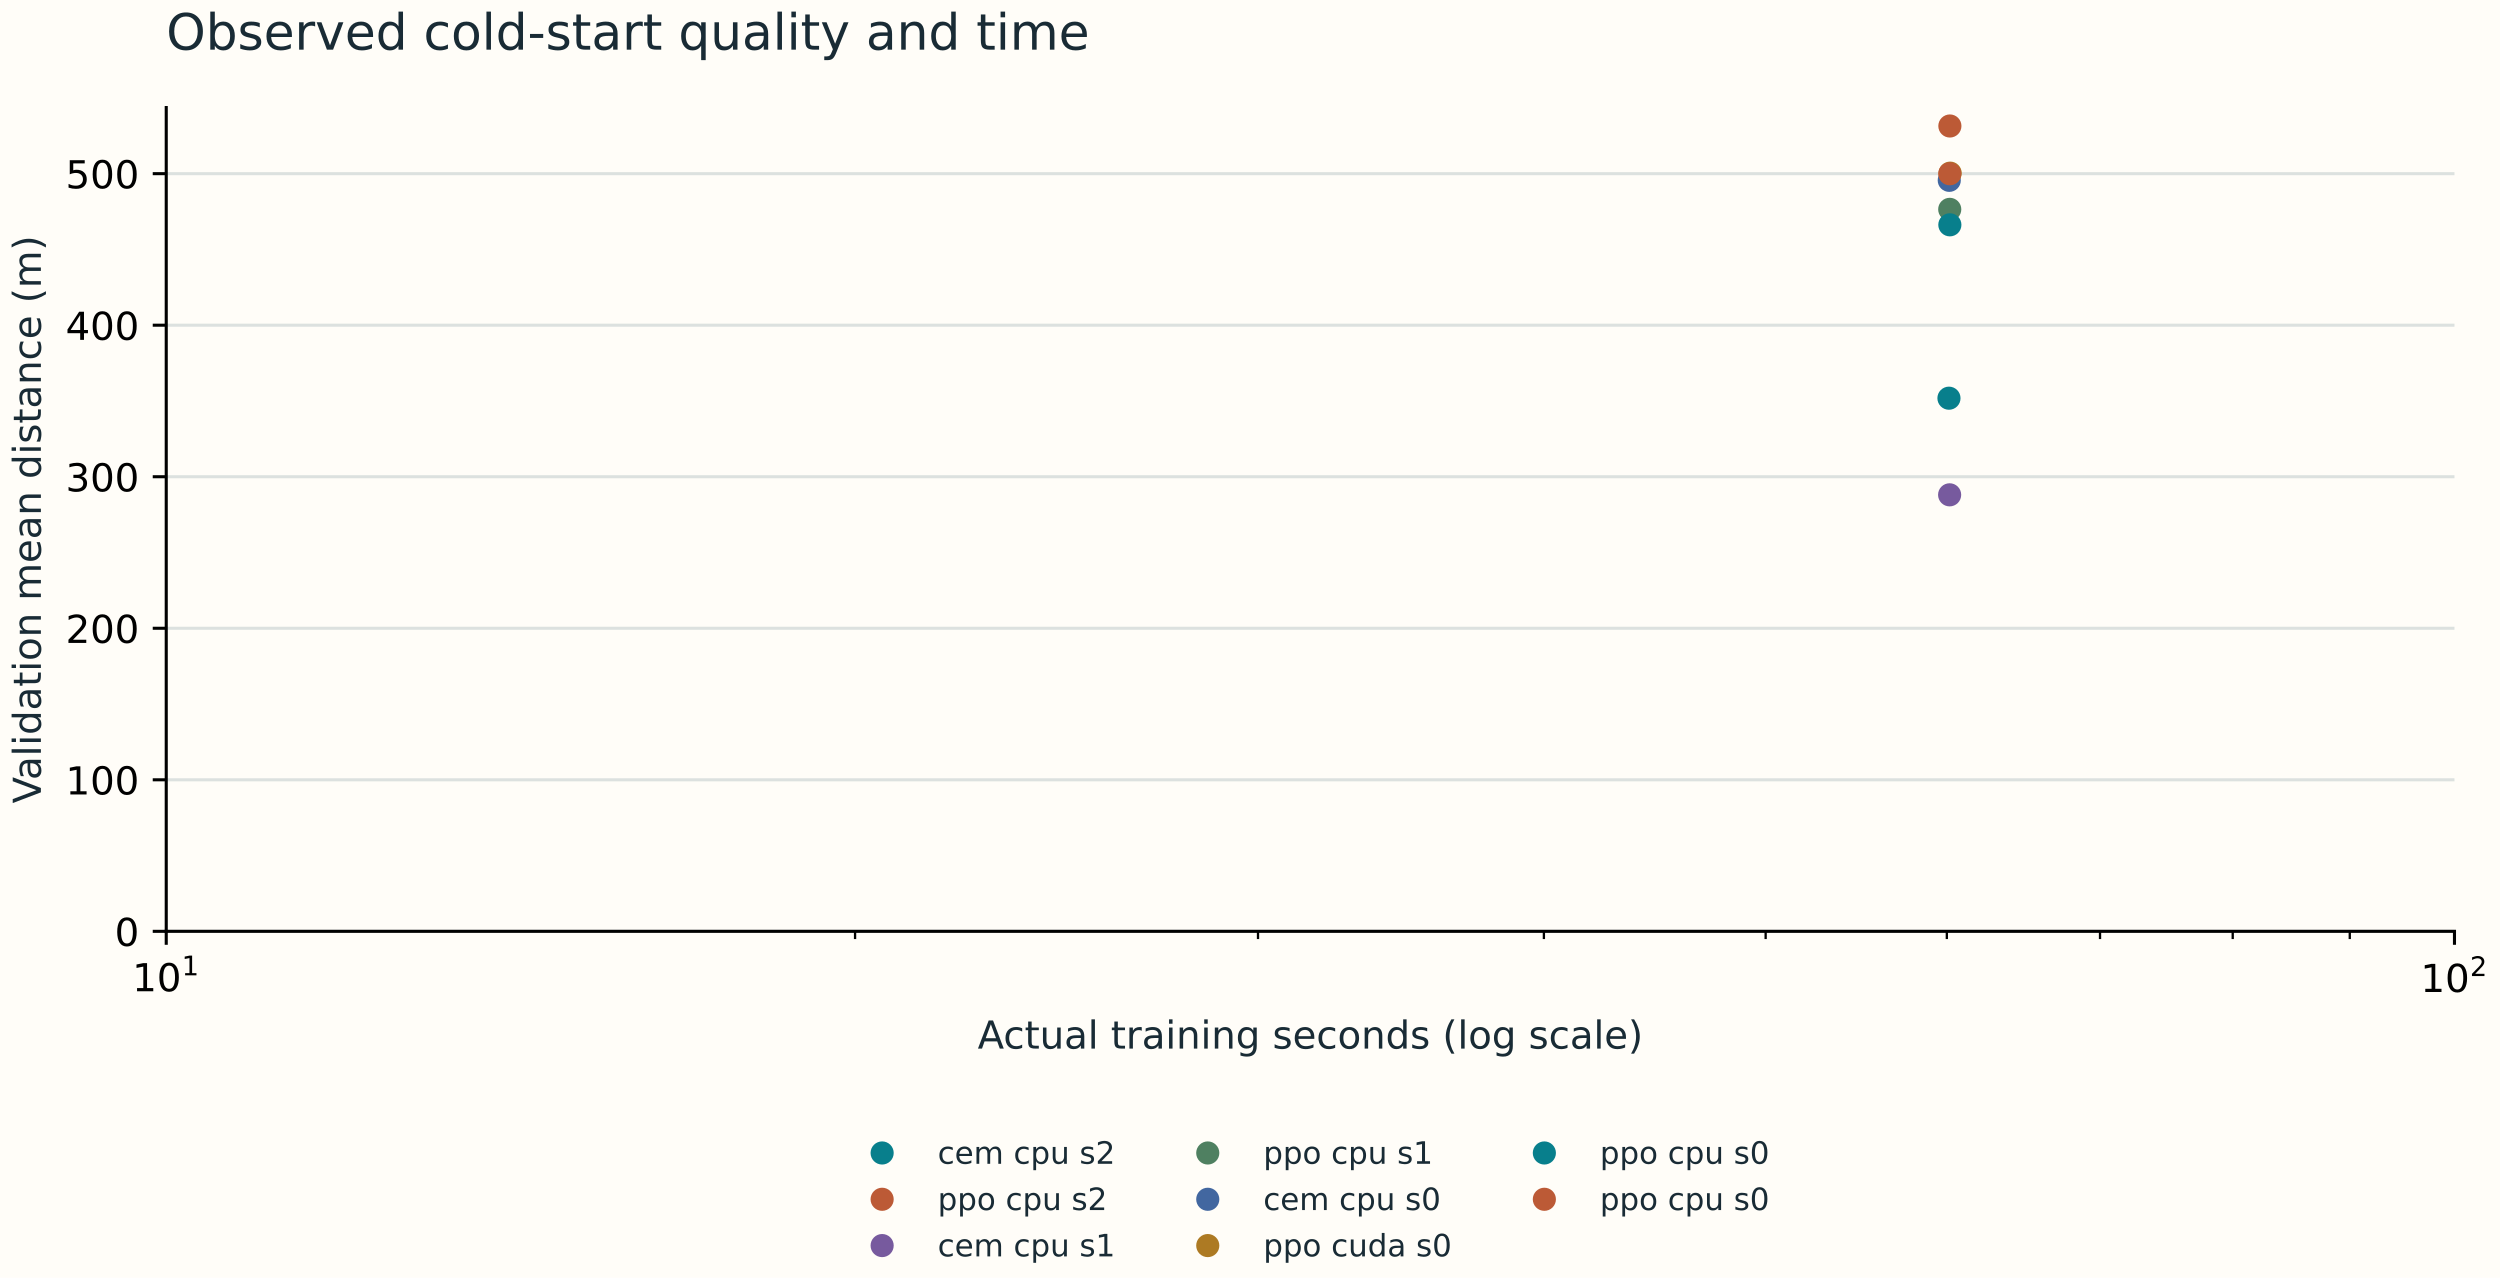
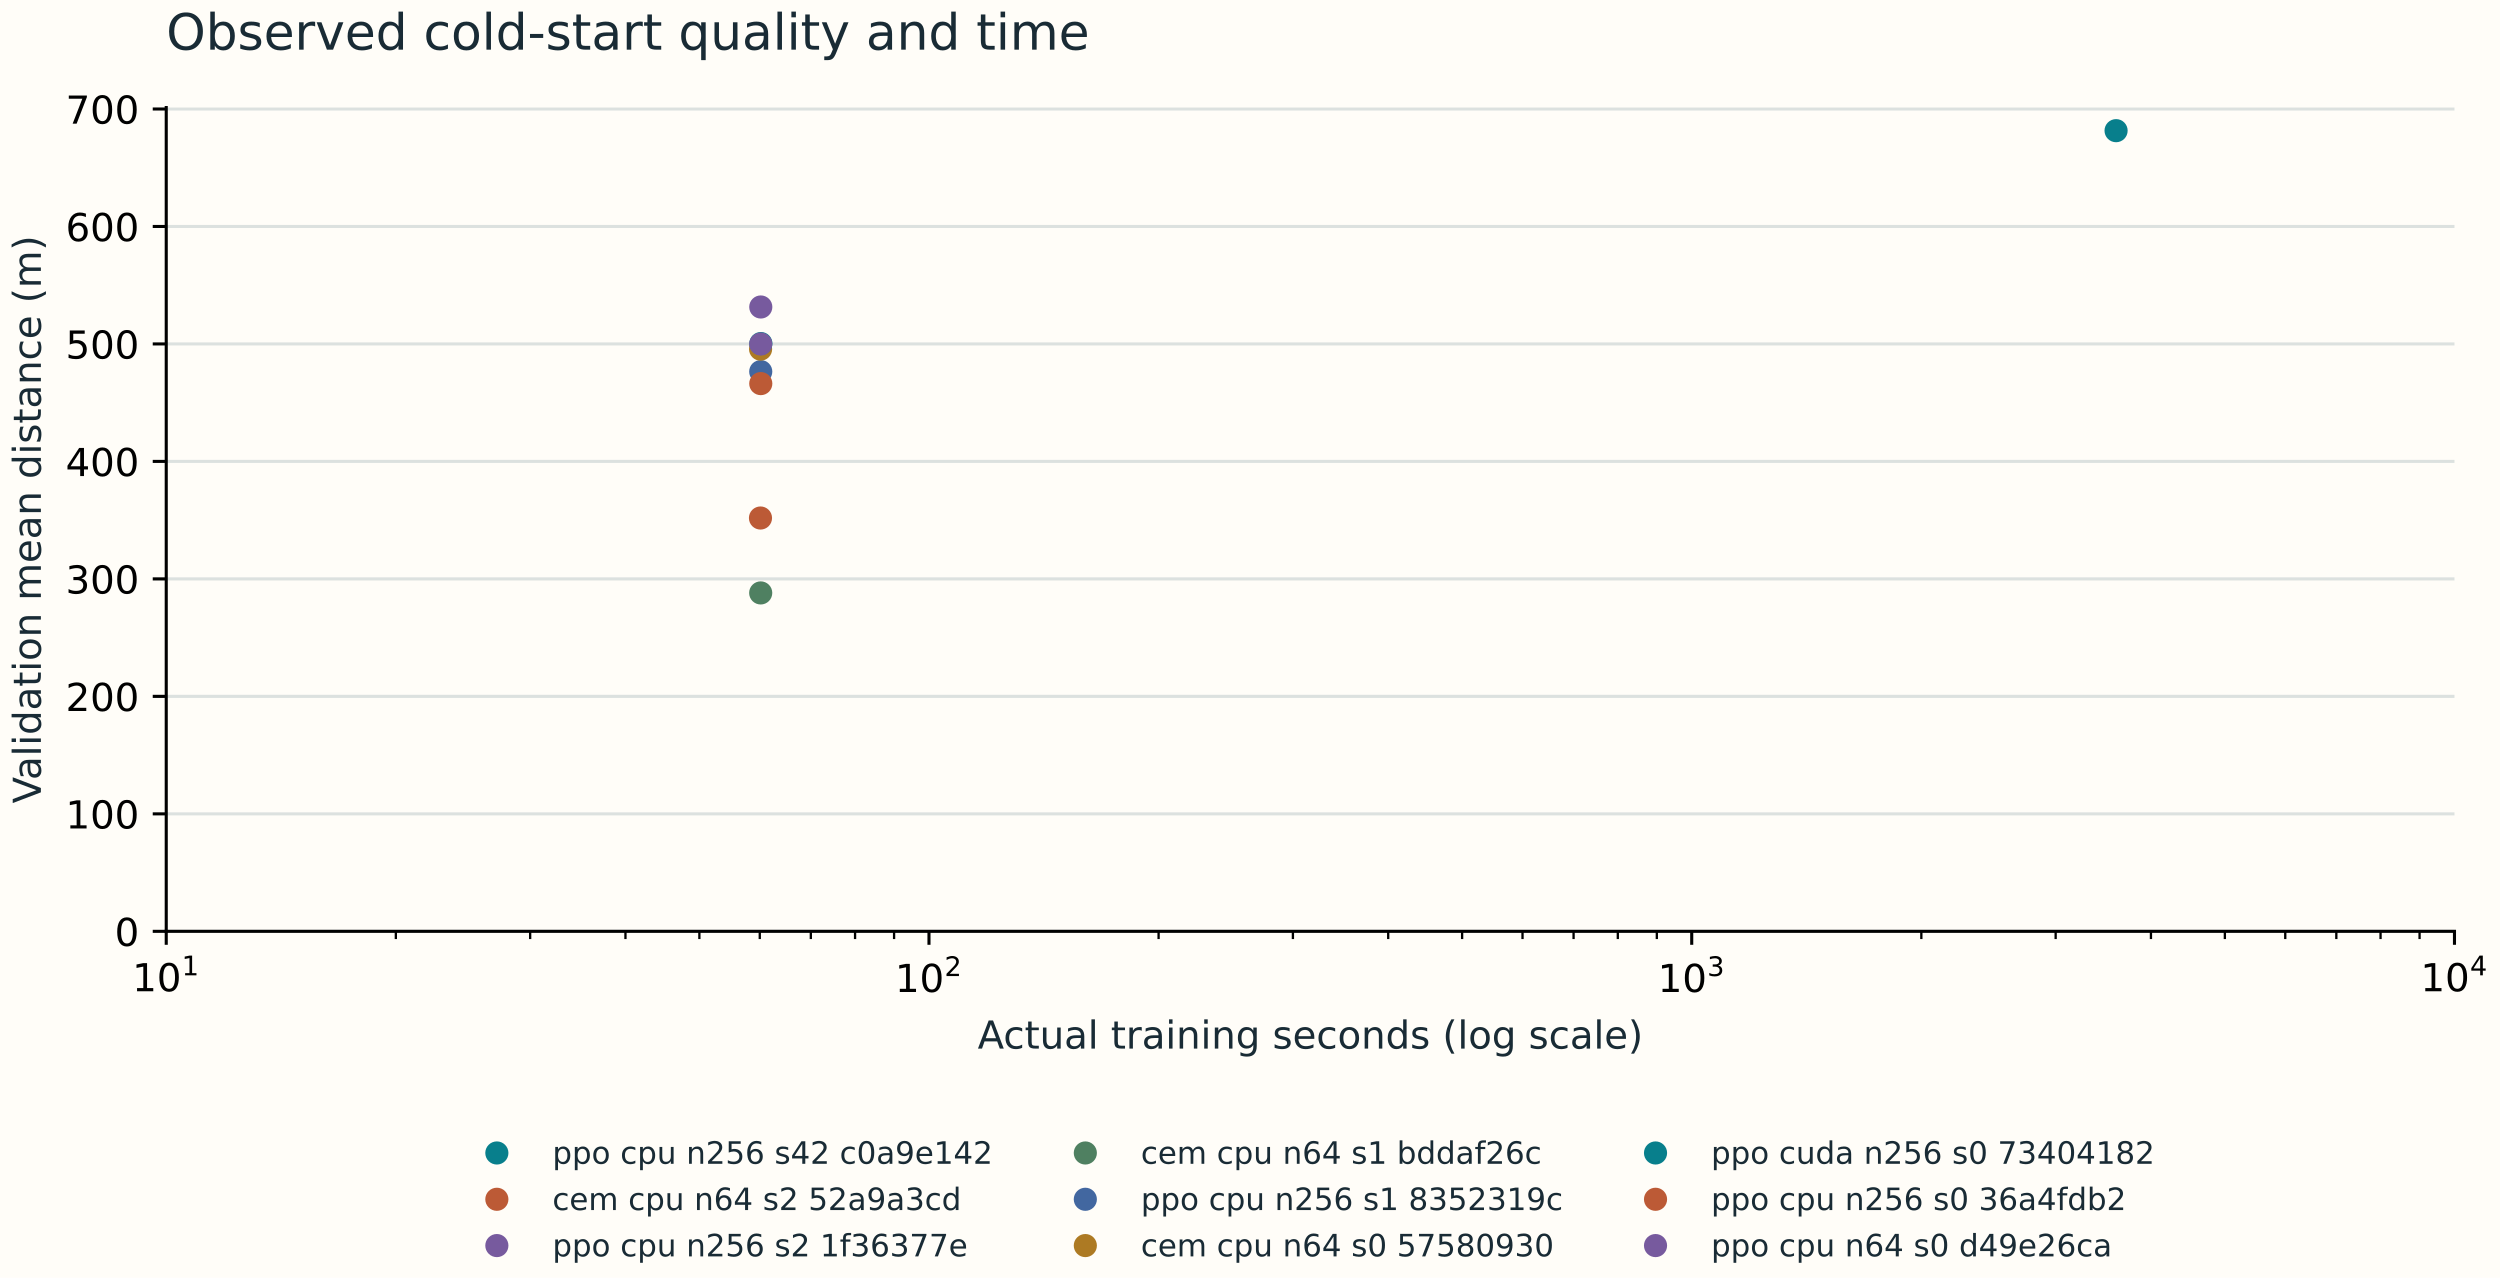
<svg xmlns="http://www.w3.org/2000/svg" xmlns:xlink="http://www.w3.org/1999/xlink" width="648pt" height="331.2pt" viewBox="0 0 648 331.2" version="1.1">
  <defs>
    <style type="text/css">*{stroke-linejoin: round; stroke-linecap: butt}</style>
  </defs>
  <g id="figure_1">
    <g id="patch_1">
      <path d="M 0 331.2 L 648 331.2 L 648 0 L 0 0 z " style="fill: #fffdf8" />
    </g>
    <g id="axes_1">
      <g id="patch_2">
        <path d="M 43.089 241.399 L 636.2 241.399 L 636.2 27.878 L 43.089 27.878 z " style="fill: #fffdf8" />
      </g>
      <g id="matplotlib.axis_1">
        <g id="xtick_1">
          <g id="line2d_1">
            <defs>
-               <path id="m35e943497b" d="M 0 0 L 0 3.5 " style="stroke: #000000; stroke-width: 0.8" />
+               <path id="m3f8d341e93" d="M 0 0 L 0 3.5 " style="stroke: #000000; stroke-width: 0.8" />
            </defs>
            <g>
-               <use xlink:href="#m35e943497b" x="43.089" y="241.399" style="stroke: #000000; stroke-width: 0.8" />
+               <use xlink:href="#m3f8d341e93" x="43.089" y="241.399" style="stroke: #000000; stroke-width: 0.8" />
            </g>
          </g>
          <g id="text_1">
            <g transform="translate(34.28852 257.6987)">
              <text>
                <tspan x="0" y="-0.762" style="font-size: 10px; font-family: 'DejaVu Sans'">1</tspan>
                <tspan x="6.362" y="-0.762" style="font-size: 10px; font-family: 'DejaVu Sans'">0</tspan>
                <tspan x="12.82" y="-4.892" style="font-size: 7px; font-family: 'DejaVu Sans'">1</tspan>
              </text>
            </g>
          </g>
        </g>
        <g id="xtick_2">
          <g id="line2d_2">
            <g>
-               <use xlink:href="#m35e943497b" x="636.2" y="241.399" style="stroke: #000000; stroke-width: 0.8" />
+               <use xlink:href="#m3f8d341e93" x="240.792" y="241.399" style="stroke: #000000; stroke-width: 0.8" />
            </g>
          </g>
          <g id="text_2">
-             <g transform="translate(627.3998 257.7987)">
+             <g transform="translate(231.9923 257.7987)">
              <text>
                <tspan x="0" y="-0.675" style="font-size: 10px; font-family: 'DejaVu Sans'">1</tspan>
                <tspan x="6.362" y="-0.675" style="font-size: 10px; font-family: 'DejaVu Sans'">0</tspan>
                <tspan x="12.82" y="-4.805" style="font-size: 7px; font-family: 'DejaVu Sans'">2</tspan>
              </text>
            </g>
          </g>
        </g>
        <g id="xtick_3">
          <g id="line2d_3">
-             <defs>
-               <path id="m479d1cd14d" d="M 0 0 L 0 2 " style="stroke: #000000; stroke-width: 0.6" />
-             </defs>
-             <g>
-               <use xlink:href="#m479d1cd14d" x="221.633" y="241.399" style="stroke: #000000; stroke-width: 0.6" />
+             <g>
+               <use xlink:href="#m3f8d341e93" x="438.496" y="241.399" style="stroke: #000000; stroke-width: 0.8" />
+             </g>
+           </g>
+           <g id="text_3">
+             <g transform="translate(429.696 257.7987)">
+               <text>
+                 <tspan x="0" y="-0.675" style="font-size: 10px; font-family: 'DejaVu Sans'">1</tspan>
+                 <tspan x="6.362" y="-0.675" style="font-size: 10px; font-family: 'DejaVu Sans'">0</tspan>
+                 <tspan x="12.82" y="-4.805" style="font-size: 7px; font-family: 'DejaVu Sans'">3</tspan>
+               </text>
            </g>
          </g>
        </g>
        <g id="xtick_4">
          <g id="line2d_4">
            <g>
-               <use xlink:href="#m479d1cd14d" x="326.075" y="241.399" style="stroke: #000000; stroke-width: 0.6" />
+               <use xlink:href="#m3f8d341e93" x="636.2" y="241.399" style="stroke: #000000; stroke-width: 0.8" />
+             </g>
+           </g>
+           <g id="text_4">
+             <g transform="translate(627.3998 257.6987)">
+               <text>
+                 <tspan x="0" y="-0.762" style="font-size: 10px; font-family: 'DejaVu Sans'">1</tspan>
+                 <tspan x="6.362" y="-0.762" style="font-size: 10px; font-family: 'DejaVu Sans'">0</tspan>
+                 <tspan x="12.82" y="-4.892" style="font-size: 7px; font-family: 'DejaVu Sans'">4</tspan>
+               </text>
            </g>
          </g>
        </g>
        <g id="xtick_5">
          <g id="line2d_5">
-             <g>
-               <use xlink:href="#m479d1cd14d" x="400.177" y="241.399" style="stroke: #000000; stroke-width: 0.6" />
+             <defs>
+               <path id="mff64edafb9" d="M 0 0 L 0 2 " style="stroke: #000000; stroke-width: 0.6" />
+             </defs>
+             <g>
+               <use xlink:href="#mff64edafb9" x="102.603" y="241.399" style="stroke: #000000; stroke-width: 0.6" />
            </g>
          </g>
        </g>
        <g id="xtick_6">
          <g id="line2d_6">
            <g>
-               <use xlink:href="#m479d1cd14d" x="457.655" y="241.399" style="stroke: #000000; stroke-width: 0.6" />
+               <use xlink:href="#mff64edafb9" x="137.417" y="241.399" style="stroke: #000000; stroke-width: 0.6" />
            </g>
          </g>
        </g>
        <g id="xtick_7">
          <g id="line2d_7">
            <g>
-               <use xlink:href="#m479d1cd14d" x="504.619" y="241.399" style="stroke: #000000; stroke-width: 0.6" />
+               <use xlink:href="#mff64edafb9" x="162.118" y="241.399" style="stroke: #000000; stroke-width: 0.6" />
            </g>
          </g>
        </g>
        <g id="xtick_8">
          <g id="line2d_8">
            <g>
-               <use xlink:href="#m479d1cd14d" x="544.326" y="241.399" style="stroke: #000000; stroke-width: 0.6" />
+               <use xlink:href="#mff64edafb9" x="181.278" y="241.399" style="stroke: #000000; stroke-width: 0.6" />
            </g>
          </g>
        </g>
        <g id="xtick_9">
          <g id="line2d_9">
            <g>
-               <use xlink:href="#m479d1cd14d" x="578.721" y="241.399" style="stroke: #000000; stroke-width: 0.6" />
+               <use xlink:href="#mff64edafb9" x="196.932" y="241.399" style="stroke: #000000; stroke-width: 0.6" />
            </g>
          </g>
        </g>
        <g id="xtick_10">
          <g id="line2d_10">
            <g>
-               <use xlink:href="#m479d1cd14d" x="609.06" y="241.399" style="stroke: #000000; stroke-width: 0.6" />
-             </g>
-           </g>
-         </g>
-         <g id="text_3">
+               <use xlink:href="#mff64edafb9" x="210.168" y="241.399" style="stroke: #000000; stroke-width: 0.6" />
+             </g>
+           </g>
+         </g>
+         <g id="xtick_11">
+           <g id="line2d_11">
+             <g>
+               <use xlink:href="#mff64edafb9" x="221.633" y="241.399" style="stroke: #000000; stroke-width: 0.6" />
+             </g>
+           </g>
+         </g>
+         <g id="xtick_12">
+           <g id="line2d_12">
+             <g>
+               <use xlink:href="#mff64edafb9" x="231.746" y="241.399" style="stroke: #000000; stroke-width: 0.6" />
+             </g>
+           </g>
+         </g>
+         <g id="xtick_13">
+           <g id="line2d_13">
+             <g>
+               <use xlink:href="#mff64edafb9" x="300.307" y="241.399" style="stroke: #000000; stroke-width: 0.6" />
+             </g>
+           </g>
+         </g>
+         <g id="xtick_14">
+           <g id="line2d_14">
+             <g>
+               <use xlink:href="#mff64edafb9" x="335.121" y="241.399" style="stroke: #000000; stroke-width: 0.6" />
+             </g>
+           </g>
+         </g>
+         <g id="xtick_15">
+           <g id="line2d_15">
+             <g>
+               <use xlink:href="#mff64edafb9" x="359.822" y="241.399" style="stroke: #000000; stroke-width: 0.6" />
+             </g>
+           </g>
+         </g>
+         <g id="xtick_16">
+           <g id="line2d_16">
+             <g>
+               <use xlink:href="#mff64edafb9" x="378.981" y="241.399" style="stroke: #000000; stroke-width: 0.6" />
+             </g>
+           </g>
+         </g>
+         <g id="xtick_17">
+           <g id="line2d_17">
+             <g>
+               <use xlink:href="#mff64edafb9" x="394.636" y="241.399" style="stroke: #000000; stroke-width: 0.6" />
+             </g>
+           </g>
+         </g>
+         <g id="xtick_18">
+           <g id="line2d_18">
+             <g>
+               <use xlink:href="#mff64edafb9" x="407.871" y="241.399" style="stroke: #000000; stroke-width: 0.6" />
+             </g>
+           </g>
+         </g>
+         <g id="xtick_19">
+           <g id="line2d_19">
+             <g>
+               <use xlink:href="#mff64edafb9" x="419.337" y="241.399" style="stroke: #000000; stroke-width: 0.6" />
+             </g>
+           </g>
+         </g>
+         <g id="xtick_20">
+           <g id="line2d_20">
+             <g>
+               <use xlink:href="#mff64edafb9" x="429.45" y="241.399" style="stroke: #000000; stroke-width: 0.6" />
+             </g>
+           </g>
+         </g>
+         <g id="xtick_21">
+           <g id="line2d_21">
+             <g>
+               <use xlink:href="#mff64edafb9" x="498.011" y="241.399" style="stroke: #000000; stroke-width: 0.6" />
+             </g>
+           </g>
+         </g>
+         <g id="xtick_22">
+           <g id="line2d_22">
+             <g>
+               <use xlink:href="#mff64edafb9" x="532.825" y="241.399" style="stroke: #000000; stroke-width: 0.6" />
+             </g>
+           </g>
+         </g>
+         <g id="xtick_23">
+           <g id="line2d_23">
+             <g>
+               <use xlink:href="#mff64edafb9" x="557.526" y="241.399" style="stroke: #000000; stroke-width: 0.6" />
+             </g>
+           </g>
+         </g>
+         <g id="xtick_24">
+           <g id="line2d_24">
+             <g>
+               <use xlink:href="#mff64edafb9" x="576.685" y="241.399" style="stroke: #000000; stroke-width: 0.6" />
+             </g>
+           </g>
+         </g>
+         <g id="xtick_25">
+           <g id="line2d_25">
+             <g>
+               <use xlink:href="#mff64edafb9" x="592.339" y="241.399" style="stroke: #000000; stroke-width: 0.6" />
+             </g>
+           </g>
+         </g>
+         <g id="xtick_26">
+           <g id="line2d_26">
+             <g>
+               <use xlink:href="#mff64edafb9" x="605.575" y="241.399" style="stroke: #000000; stroke-width: 0.6" />
+             </g>
+           </g>
+         </g>
+         <g id="xtick_27">
+           <g id="line2d_27">
+             <g>
+               <use xlink:href="#mff64edafb9" x="617.04" y="241.399" style="stroke: #000000; stroke-width: 0.6" />
+             </g>
+           </g>
+         </g>
+         <g id="xtick_28">
+           <g id="line2d_28">
+             <g>
+               <use xlink:href="#mff64edafb9" x="627.153" y="241.399" style="stroke: #000000; stroke-width: 0.6" />
+             </g>
+           </g>
+         </g>
+         <g id="text_5">
          <text style="font-size: 10px; font-family: 'DejaVu Sans'; text-anchor: middle; fill: #192b35" x="339.644" y="271.799" transform="rotate(-0 339.6441 271.7995)">Actual training seconds (log scale)</text>
        </g>
      </g>
      <g id="matplotlib.axis_2">
        <g id="ytick_1">
-           <g id="line2d_11">
-             <path d="M 43.089 241.399 L 636.2 241.399 " clip-path="url(#p6f7c660082)" style="fill: none; stroke: #dce1df; stroke-width: 0.8; stroke-linecap: square" />
-           </g>
-           <g id="line2d_12">
+           <g id="line2d_29">
+             <path d="M 43.089 241.399 L 636.2 241.399 " clip-path="url(#pc87e15e1d2)" style="fill: none; stroke: #dce1df; stroke-width: 0.8; stroke-linecap: square" />
+           </g>
+           <g id="line2d_30">
            <defs>
-               <path id="m6fdca19638" d="M 0 0 L -3.5 0 " style="stroke: #000000; stroke-width: 0.8" />
+               <path id="m9abfa3e728" d="M 0 0 L -3.5 0 " style="stroke: #000000; stroke-width: 0.8" />
            </defs>
            <g>
-               <use xlink:href="#m6fdca19638" x="43.089" y="241.399" style="stroke: #000000; stroke-width: 0.8" />
-             </g>
-           </g>
-           <g id="text_4">
+               <use xlink:href="#m9abfa3e728" x="43.089" y="241.399" style="stroke: #000000; stroke-width: 0.8" />
+             </g>
+           </g>
+           <g id="text_6">
            <text style="font-size: 10px; font-family: 'DejaVu Sans'; text-anchor: end" x="36.089" y="245.198" transform="rotate(-0 36.08852 245.1975)">0</text>
          </g>
        </g>
        <g id="ytick_2">
-           <g id="line2d_13">
-             <path d="M 43.089 202.122 L 636.2 202.122 " clip-path="url(#p6f7c660082)" style="fill: none; stroke: #dce1df; stroke-width: 0.8; stroke-linecap: square" />
-           </g>
-           <g id="line2d_14">
-             <g>
-               <use xlink:href="#m6fdca19638" x="43.089" y="202.122" style="stroke: #000000; stroke-width: 0.8" />
-             </g>
-           </g>
-           <g id="text_5">
-             <text style="font-size: 10px; font-family: 'DejaVu Sans'; text-anchor: end" x="36.089" y="205.921" transform="rotate(-0 36.08852 205.9207)">100</text>
+           <g id="line2d_31">
+             <path d="M 43.089 210.949 L 636.2 210.949 " clip-path="url(#pc87e15e1d2)" style="fill: none; stroke: #dce1df; stroke-width: 0.8; stroke-linecap: square" />
+           </g>
+           <g id="line2d_32">
+             <g>
+               <use xlink:href="#m9abfa3e728" x="43.089" y="210.949" style="stroke: #000000; stroke-width: 0.8" />
+             </g>
+           </g>
+           <g id="text_7">
+             <text style="font-size: 10px; font-family: 'DejaVu Sans'; text-anchor: end" x="36.089" y="214.748" transform="rotate(-0 36.08852 214.748)">100</text>
          </g>
        </g>
        <g id="ytick_3">
-           <g id="line2d_15">
-             <path d="M 43.089 162.845 L 636.2 162.845 " clip-path="url(#p6f7c660082)" style="fill: none; stroke: #dce1df; stroke-width: 0.8; stroke-linecap: square" />
-           </g>
-           <g id="line2d_16">
-             <g>
-               <use xlink:href="#m6fdca19638" x="43.089" y="162.845" style="stroke: #000000; stroke-width: 0.8" />
-             </g>
-           </g>
-           <g id="text_6">
-             <text style="font-size: 10px; font-family: 'DejaVu Sans'; text-anchor: end" x="36.089" y="166.644" transform="rotate(-0 36.08852 166.6438)">200</text>
+           <g id="line2d_33">
+             <path d="M 43.089 180.5 L 636.2 180.5 " clip-path="url(#pc87e15e1d2)" style="fill: none; stroke: #dce1df; stroke-width: 0.8; stroke-linecap: square" />
+           </g>
+           <g id="line2d_34">
+             <g>
+               <use xlink:href="#m9abfa3e728" x="43.089" y="180.5" style="stroke: #000000; stroke-width: 0.8" />
+             </g>
+           </g>
+           <g id="text_8">
+             <text style="font-size: 10px; font-family: 'DejaVu Sans'; text-anchor: end" x="36.089" y="184.298" transform="rotate(-0 36.08852 184.2984)">200</text>
          </g>
        </g>
        <g id="ytick_4">
-           <g id="line2d_17">
-             <path d="M 43.089 123.568 L 636.2 123.568 " clip-path="url(#p6f7c660082)" style="fill: none; stroke: #dce1df; stroke-width: 0.8; stroke-linecap: square" />
-           </g>
-           <g id="line2d_18">
-             <g>
-               <use xlink:href="#m6fdca19638" x="43.089" y="123.568" style="stroke: #000000; stroke-width: 0.8" />
-             </g>
-           </g>
-           <g id="text_7">
-             <text style="font-size: 10px; font-family: 'DejaVu Sans'; text-anchor: end" x="36.089" y="127.367" transform="rotate(-0 36.08852 127.3669)">300</text>
+           <g id="line2d_35">
+             <path d="M 43.089 150.05 L 636.2 150.05 " clip-path="url(#pc87e15e1d2)" style="fill: none; stroke: #dce1df; stroke-width: 0.8; stroke-linecap: square" />
+           </g>
+           <g id="line2d_36">
+             <g>
+               <use xlink:href="#m9abfa3e728" x="43.089" y="150.05" style="stroke: #000000; stroke-width: 0.8" />
+             </g>
+           </g>
+           <g id="text_9">
+             <text style="font-size: 10px; font-family: 'DejaVu Sans'; text-anchor: end" x="36.089" y="153.849" transform="rotate(-0 36.08852 153.8488)">300</text>
          </g>
        </g>
        <g id="ytick_5">
-           <g id="line2d_19">
-             <path d="M 43.089 84.291 L 636.2 84.291 " clip-path="url(#p6f7c660082)" style="fill: none; stroke: #dce1df; stroke-width: 0.8; stroke-linecap: square" />
-           </g>
-           <g id="line2d_20">
-             <g>
-               <use xlink:href="#m6fdca19638" x="43.089" y="84.291" style="stroke: #000000; stroke-width: 0.8" />
-             </g>
-           </g>
-           <g id="text_8">
-             <text style="font-size: 10px; font-family: 'DejaVu Sans'; text-anchor: end" x="36.089" y="88.09" transform="rotate(-0 36.08852 88.09007)">400</text>
+           <g id="line2d_37">
+             <path d="M 43.089 119.6 L 636.2 119.6 " clip-path="url(#pc87e15e1d2)" style="fill: none; stroke: #dce1df; stroke-width: 0.8; stroke-linecap: square" />
+           </g>
+           <g id="line2d_38">
+             <g>
+               <use xlink:href="#m9abfa3e728" x="43.089" y="119.6" style="stroke: #000000; stroke-width: 0.8" />
+             </g>
+           </g>
+           <g id="text_10">
+             <text style="font-size: 10px; font-family: 'DejaVu Sans'; text-anchor: end" x="36.089" y="123.399" transform="rotate(-0 36.08852 123.3993)">400</text>
          </g>
        </g>
        <g id="ytick_6">
-           <g id="line2d_21">
-             <path d="M 43.089 45.014 L 636.2 45.014 " clip-path="url(#p6f7c660082)" style="fill: none; stroke: #dce1df; stroke-width: 0.8; stroke-linecap: square" />
-           </g>
-           <g id="line2d_22">
-             <g>
-               <use xlink:href="#m6fdca19638" x="43.089" y="45.014" style="stroke: #000000; stroke-width: 0.8" />
-             </g>
-           </g>
-           <g id="text_9">
-             <text style="font-size: 10px; font-family: 'DejaVu Sans'; text-anchor: end" x="36.089" y="48.813" transform="rotate(-0 36.08852 48.8132)">500</text>
-           </g>
-         </g>
-         <g id="text_10">
+           <g id="line2d_39">
+             <path d="M 43.089 89.151 L 636.2 89.151 " clip-path="url(#pc87e15e1d2)" style="fill: none; stroke: #dce1df; stroke-width: 0.8; stroke-linecap: square" />
+           </g>
+           <g id="line2d_40">
+             <g>
+               <use xlink:href="#m9abfa3e728" x="43.089" y="89.151" style="stroke: #000000; stroke-width: 0.8" />
+             </g>
+           </g>
+           <g id="text_11">
+             <text style="font-size: 10px; font-family: 'DejaVu Sans'; text-anchor: end" x="36.089" y="92.95" transform="rotate(-0 36.08852 92.94969)">500</text>
+           </g>
+         </g>
+         <g id="ytick_7">
+           <g id="line2d_41">
+             <path d="M 43.089 58.701 L 636.2 58.701 " clip-path="url(#pc87e15e1d2)" style="fill: none; stroke: #dce1df; stroke-width: 0.8; stroke-linecap: square" />
+           </g>
+           <g id="line2d_42">
+             <g>
+               <use xlink:href="#m9abfa3e728" x="43.089" y="58.701" style="stroke: #000000; stroke-width: 0.8" />
+             </g>
+           </g>
+           <g id="text_12">
+             <text style="font-size: 10px; font-family: 'DejaVu Sans'; text-anchor: end" x="36.089" y="62.5" transform="rotate(-0 36.08852 62.50012)">600</text>
+           </g>
+         </g>
+         <g id="ytick_8">
+           <g id="line2d_43">
+             <path d="M 43.089 28.252 L 636.2 28.252 " clip-path="url(#pc87e15e1d2)" style="fill: none; stroke: #dce1df; stroke-width: 0.8; stroke-linecap: square" />
+           </g>
+           <g id="line2d_44">
+             <g>
+               <use xlink:href="#m9abfa3e728" x="43.089" y="28.252" style="stroke: #000000; stroke-width: 0.8" />
+             </g>
+           </g>
+           <g id="text_13">
+             <text style="font-size: 10px; font-family: 'DejaVu Sans'; text-anchor: end" x="36.089" y="32.051" transform="rotate(-0 36.08852 32.05055)">700</text>
+           </g>
+         </g>
+         <g id="text_14">
          <text style="font-size: 10px; font-family: 'DejaVu Sans'; text-anchor: middle; fill: #192b35" x="10.599" y="134.638" transform="rotate(-90 10.59868 134.6385)">Validation mean distance (m)</text>
        </g>
      </g>
-       <g id="line2d_23">
+       <g id="line2d_45">
        <defs>
-           <path id="mfea466956f" d="M 0 2.5 C 0.663 2.5 1.299 2.237 1.768 1.768 C 2.237 1.299 2.5 0.663 2.5 0 C 2.5 -0.663 2.237 -1.299 1.768 -1.768 C 1.299 -2.237 0.663 -2.5 0 -2.5 C -0.663 -2.5 -1.299 -2.237 -1.768 -1.768 C -2.237 -1.299 -2.5 -0.663 -2.5 0 C -2.5 0.663 -2.237 1.299 -1.768 1.768 C -1.299 2.237 -0.663 2.5 0 2.5 z " style="stroke: #087f8c" />
+           <path id="m3b768719a8" d="M 0 2.5 C 0.663 2.5 1.299 2.237 1.768 1.768 C 2.237 1.299 2.5 0.663 2.5 0 C 2.5 -0.663 2.237 -1.299 1.768 -1.768 C 1.299 -2.237 0.663 -2.5 0 -2.5 C -0.663 -2.5 -1.299 -2.237 -1.768 -1.768 C -2.237 -1.299 -2.5 -0.663 -2.5 0 C -2.5 0.663 -2.237 1.299 -1.768 1.768 C -1.299 2.237 -0.663 2.5 0 2.5 z " style="stroke: #087f8c" />
        </defs>
-         <g clip-path="url(#p6f7c660082)">
-           <use xlink:href="#mfea466956f" x="505.17" y="103.213" style="fill: #087f8c; stroke: #087f8c" />
-         </g>
-       </g>
-       <g id="line2d_24">
+         <g clip-path="url(#pc87e15e1d2)">
+           <use xlink:href="#m3b768719a8" x="548.487" y="33.869" style="fill: #087f8c; stroke: #087f8c" />
+         </g>
+       </g>
+       <g id="line2d_46">
        <defs>
-           <path id="m2046e98a17" d="M 0 2.5 C 0.663 2.5 1.299 2.237 1.768 1.768 C 2.237 1.299 2.5 0.663 2.5 0 C 2.5 -0.663 2.237 -1.299 1.768 -1.768 C 1.299 -2.237 0.663 -2.5 0 -2.5 C -0.663 -2.5 -1.299 -2.237 -1.768 -1.768 C -2.237 -1.299 -2.5 -0.663 -2.5 0 C -2.5 0.663 -2.237 1.299 -1.768 1.768 C -1.299 2.237 -0.663 2.5 0 2.5 z " style="stroke: #bc5a36" />
+           <path id="m58fcf98dfe" d="M 0 2.5 C 0.663 2.5 1.299 2.237 1.768 1.768 C 2.237 1.299 2.5 0.663 2.5 0 C 2.5 -0.663 2.237 -1.299 1.768 -1.768 C 1.299 -2.237 0.663 -2.5 0 -2.5 C -0.663 -2.5 -1.299 -2.237 -1.768 -1.768 C -2.237 -1.299 -2.5 -0.663 -2.5 0 C -2.5 0.663 -2.237 1.299 -1.768 1.768 C -1.299 2.237 -0.663 2.5 0 2.5 z " style="stroke: #bc5a36" />
        </defs>
-         <g clip-path="url(#p6f7c660082)">
-           <use xlink:href="#m2046e98a17" x="505.408" y="32.658" style="fill: #bc5a36; stroke: #bc5a36" />
-         </g>
-       </g>
-       <g id="line2d_25">
+         <g clip-path="url(#pc87e15e1d2)">
+           <use xlink:href="#m58fcf98dfe" x="197.116" y="134.27" style="fill: #bc5a36; stroke: #bc5a36" />
+         </g>
+       </g>
+       <g id="line2d_47">
        <defs>
-           <path id="m08af6efd9a" d="M 0 2.5 C 0.663 2.5 1.299 2.237 1.768 1.768 C 2.237 1.299 2.5 0.663 2.5 0 C 2.5 -0.663 2.237 -1.299 1.768 -1.768 C 1.299 -2.237 0.663 -2.5 0 -2.5 C -0.663 -2.5 -1.299 -2.237 -1.768 -1.768 C -2.237 -1.299 -2.5 -0.663 -2.5 0 C -2.5 0.663 -2.237 1.299 -1.768 1.768 C -1.299 2.237 -0.663 2.5 0 2.5 z " style="stroke: #775a9e" />
+           <path id="m064117fef2" d="M 0 2.5 C 0.663 2.5 1.299 2.237 1.768 1.768 C 2.237 1.299 2.5 0.663 2.5 0 C 2.5 -0.663 2.237 -1.299 1.768 -1.768 C 1.299 -2.237 0.663 -2.5 0 -2.5 C -0.663 -2.5 -1.299 -2.237 -1.768 -1.768 C -2.237 -1.299 -2.5 -0.663 -2.5 0 C -2.5 0.663 -2.237 1.299 -1.768 1.768 C -1.299 2.237 -0.663 2.5 0 2.5 z " style="stroke: #775a9e" />
        </defs>
-         <g clip-path="url(#p6f7c660082)">
-           <use xlink:href="#m08af6efd9a" x="505.343" y="128.259" style="fill: #775a9e; stroke: #775a9e" />
-         </g>
-       </g>
-       <g id="line2d_26">
+         <g clip-path="url(#pc87e15e1d2)">
+           <use xlink:href="#m064117fef2" x="197.195" y="79.572" style="fill: #775a9e; stroke: #775a9e" />
+         </g>
+       </g>
+       <g id="line2d_48">
        <defs>
-           <path id="m8ddf7241f6" d="M 0 2.5 C 0.663 2.5 1.299 2.237 1.768 1.768 C 2.237 1.299 2.5 0.663 2.5 0 C 2.5 -0.663 2.237 -1.299 1.768 -1.768 C 1.299 -2.237 0.663 -2.5 0 -2.5 C -0.663 -2.5 -1.299 -2.237 -1.768 -1.768 C -2.237 -1.299 -2.5 -0.663 -2.5 0 C -2.5 0.663 -2.237 1.299 -1.768 1.768 C -1.299 2.237 -0.663 2.5 0 2.5 z " style="stroke: #4f8061" />
+           <path id="m6d33ee9e86" d="M 0 2.5 C 0.663 2.5 1.299 2.237 1.768 1.768 C 2.237 1.299 2.5 0.663 2.5 0 C 2.5 -0.663 2.237 -1.299 1.768 -1.768 C 1.299 -2.237 0.663 -2.5 0 -2.5 C -0.663 -2.5 -1.299 -2.237 -1.768 -1.768 C -2.237 -1.299 -2.5 -0.663 -2.5 0 C -2.5 0.663 -2.237 1.299 -1.768 1.768 C -1.299 2.237 -0.663 2.5 0 2.5 z " style="stroke: #4f8061" />
        </defs>
-         <g clip-path="url(#p6f7c660082)">
-           <use xlink:href="#m8ddf7241f6" x="505.371" y="54.265" style="fill: #4f8061; stroke: #4f8061" />
-         </g>
-       </g>
-       <g id="line2d_27">
+         <g clip-path="url(#pc87e15e1d2)">
+           <use xlink:href="#m6d33ee9e86" x="197.173" y="153.687" style="fill: #4f8061; stroke: #4f8061" />
+         </g>
+       </g>
+       <g id="line2d_49">
        <defs>
-           <path id="m04778a4246" d="M 0 2.5 C 0.663 2.5 1.299 2.237 1.768 1.768 C 2.237 1.299 2.5 0.663 2.5 0 C 2.5 -0.663 2.237 -1.299 1.768 -1.768 C 1.299 -2.237 0.663 -2.5 0 -2.5 C -0.663 -2.5 -1.299 -2.237 -1.768 -1.768 C -2.237 -1.299 -2.5 -0.663 -2.5 0 C -2.5 0.663 -2.237 1.299 -1.768 1.768 C -1.299 2.237 -0.663 2.5 0 2.5 z " style="stroke: #4267a0" />
+           <path id="ma99bf8d324" d="M 0 2.5 C 0.663 2.5 1.299 2.237 1.768 1.768 C 2.237 1.299 2.5 0.663 2.5 0 C 2.5 -0.663 2.237 -1.299 1.768 -1.768 C 1.299 -2.237 0.663 -2.5 0 -2.5 C -0.663 -2.5 -1.299 -2.237 -1.768 -1.768 C -2.237 -1.299 -2.5 -0.663 -2.5 0 C -2.5 0.663 -2.237 1.299 -1.768 1.768 C -1.299 2.237 -0.663 2.5 0 2.5 z " style="stroke: #4267a0" />
        </defs>
-         <g clip-path="url(#p6f7c660082)">
-           <use xlink:href="#m04778a4246" x="505.248" y="46.743" style="fill: #4267a0; stroke: #4267a0" />
-         </g>
-       </g>
-       <g id="line2d_28">
+         <g clip-path="url(#pc87e15e1d2)">
+           <use xlink:href="#ma99bf8d324" x="197.183" y="96.322" style="fill: #4267a0; stroke: #4267a0" />
+         </g>
+       </g>
+       <g id="line2d_50">
        <defs>
-           <path id="m793b62bd1f" d="M 0 2.5 C 0.663 2.5 1.299 2.237 1.768 1.768 C 2.237 1.299 2.5 0.663 2.5 0 C 2.5 -0.663 2.237 -1.299 1.768 -1.768 C 1.299 -2.237 0.663 -2.5 0 -2.5 C -0.663 -2.5 -1.299 -2.237 -1.768 -1.768 C -2.237 -1.299 -2.5 -0.663 -2.5 0 C -2.5 0.663 -2.237 1.299 -1.768 1.768 C -1.299 2.237 -0.663 2.5 0 2.5 z " style="stroke: #ad7a23" />
+           <path id="m2e9a3679bd" d="M 0 2.5 C 0.663 2.5 1.299 2.237 1.768 1.768 C 2.237 1.299 2.5 0.663 2.5 0 C 2.5 -0.663 2.237 -1.299 1.768 -1.768 C 1.299 -2.237 0.663 -2.5 0 -2.5 C -0.663 -2.5 -1.299 -2.237 -1.768 -1.768 C -2.237 -1.299 -2.5 -0.663 -2.5 0 C -2.5 0.663 -2.237 1.299 -1.768 1.768 C -1.299 2.237 -0.663 2.5 0 2.5 z " style="stroke: #ad7a23" />
        </defs>
-         <g clip-path="url(#p6f7c660082)">
-           <use xlink:href="#m793b62bd1f" x="505.48" y="44.881" style="fill: #ad7a23; stroke: #ad7a23" />
-         </g>
-       </g>
-       <g id="line2d_29">
-         <g clip-path="url(#p6f7c660082)">
-           <use xlink:href="#mfea466956f" x="505.401" y="58.272" style="fill: #087f8c; stroke: #087f8c" />
-         </g>
-       </g>
-       <g id="line2d_30">
-         <g clip-path="url(#p6f7c660082)">
-           <use xlink:href="#m2046e98a17" x="505.379" y="45.032" style="fill: #bc5a36; stroke: #bc5a36" />
+         <g clip-path="url(#pc87e15e1d2)">
+           <use xlink:href="#m2e9a3679bd" x="197.142" y="90.491" style="fill: #ad7a23; stroke: #ad7a23" />
+         </g>
+       </g>
+       <g id="line2d_51">
+         <g clip-path="url(#pc87e15e1d2)">
+           <use xlink:href="#m3b768719a8" x="197.219" y="89.048" style="fill: #087f8c; stroke: #087f8c" />
+         </g>
+       </g>
+       <g id="line2d_52">
+         <g clip-path="url(#pc87e15e1d2)">
+           <use xlink:href="#m58fcf98dfe" x="197.193" y="99.429" style="fill: #bc5a36; stroke: #bc5a36" />
+         </g>
+       </g>
+       <g id="line2d_53">
+         <g clip-path="url(#pc87e15e1d2)">
+           <use xlink:href="#m064117fef2" x="197.185" y="89.165" style="fill: #775a9e; stroke: #775a9e" />
        </g>
      </g>
      <g id="patch_3">
        <path d="M 43.089 241.399 L 43.089 27.878 " style="fill: none; stroke: #000000; stroke-width: 0.8; stroke-linejoin: miter; stroke-linecap: square" />
      </g>
      <g id="patch_4">
        <path d="M 43.089 241.399 L 636.2 241.399 " style="fill: none; stroke: #000000; stroke-width: 0.8; stroke-linejoin: miter; stroke-linecap: square" />
      </g>
-       <g id="text_11">
+       <g id="text_15">
        <text style="font-size: 13px; font-family: 'DejaVu Sans'; text-anchor: start; fill: #192b35" x="43.089" y="12.878" transform="rotate(-0 43.08852 12.87821)">Observed cold-start quality and time</text>
      </g>
      <g id="legend_1">
-         <g id="line2d_31">
-           <g>
-             <use xlink:href="#mfea466956f" x="228.649" y="298.852" style="fill: #087f8c; stroke: #087f8c" />
-           </g>
-         </g>
-         <g id="text_12">
-           <text style="font-size: 8px; font-family: 'DejaVu Sans'; text-anchor: start; fill: #192b35" x="243.049" y="301.652" transform="rotate(-0 243.0485 301.652)">cem cpu s2</text>
-         </g>
-         <g id="line2d_32">
-           <g>
-             <use xlink:href="#m2046e98a17" x="228.649" y="310.853" style="fill: #bc5a36; stroke: #bc5a36" />
-           </g>
-         </g>
-         <g id="text_13">
-           <text style="font-size: 8px; font-family: 'DejaVu Sans'; text-anchor: start; fill: #192b35" x="243.049" y="313.653" transform="rotate(-0 243.0485 313.6526)">ppo cpu s2</text>
-         </g>
-         <g id="line2d_33">
-           <g>
-             <use xlink:href="#m08af6efd9a" x="228.649" y="322.853" style="fill: #775a9e; stroke: #775a9e" />
-           </g>
-         </g>
-         <g id="text_14">
-           <text style="font-size: 8px; font-family: 'DejaVu Sans'; text-anchor: start; fill: #192b35" x="243.049" y="325.653" transform="rotate(-0 243.0485 325.6532)">cem cpu s1</text>
-         </g>
-         <g id="line2d_34">
-           <g>
-             <use xlink:href="#m8ddf7241f6" x="313.052" y="298.852" style="fill: #4f8061; stroke: #4f8061" />
-           </g>
-         </g>
-         <g id="text_15">
-           <text style="font-size: 8px; font-family: 'DejaVu Sans'; text-anchor: start; fill: #192b35" x="327.452" y="301.652" transform="rotate(-0 327.4523 301.652)">ppo cpu s1</text>
-         </g>
-         <g id="line2d_35">
-           <g>
-             <use xlink:href="#m04778a4246" x="313.052" y="310.853" style="fill: #4267a0; stroke: #4267a0" />
+         <g id="line2d_54">
+           <g>
+             <use xlink:href="#m3b768719a8" x="128.785" y="298.852" style="fill: #087f8c; stroke: #087f8c" />
          </g>
        </g>
        <g id="text_16">
-           <text style="font-size: 8px; font-family: 'DejaVu Sans'; text-anchor: start; fill: #192b35" x="327.452" y="313.653" transform="rotate(-0 327.4523 313.6526)">cem cpu s0</text>
-         </g>
-         <g id="line2d_36">
-           <g>
-             <use xlink:href="#m793b62bd1f" x="313.052" y="322.853" style="fill: #ad7a23; stroke: #ad7a23" />
+           <text style="font-size: 8px; font-family: 'DejaVu Sans'; text-anchor: start; fill: #192b35" x="143.185" y="301.652" transform="rotate(-0 143.1854 301.652)">ppo cpu n256 s42 c0a9e142</text>
+         </g>
+         <g id="line2d_55">
+           <g>
+             <use xlink:href="#m58fcf98dfe" x="128.785" y="310.853" style="fill: #bc5a36; stroke: #bc5a36" />
          </g>
        </g>
        <g id="text_17">
-           <text style="font-size: 8px; font-family: 'DejaVu Sans'; text-anchor: start; fill: #192b35" x="327.452" y="325.653" transform="rotate(-0 327.4523 325.6532)">ppo cuda s0</text>
-         </g>
-         <g id="line2d_37">
-           <g>
-             <use xlink:href="#mfea466956f" x="400.297" y="298.852" style="fill: #087f8c; stroke: #087f8c" />
+           <text style="font-size: 8px; font-family: 'DejaVu Sans'; text-anchor: start; fill: #192b35" x="143.185" y="313.653" transform="rotate(-0 143.1854 313.6526)">cem cpu n64 s2 52a9a3cd</text>
+         </g>
+         <g id="line2d_56">
+           <g>
+             <use xlink:href="#m064117fef2" x="128.785" y="322.853" style="fill: #775a9e; stroke: #775a9e" />
          </g>
        </g>
        <g id="text_18">
-           <text style="font-size: 8px; font-family: 'DejaVu Sans'; text-anchor: start; fill: #192b35" x="414.697" y="301.652" transform="rotate(-0 414.6973 301.652)">ppo cpu s0</text>
-         </g>
-         <g id="line2d_38">
-           <g>
-             <use xlink:href="#m2046e98a17" x="400.297" y="310.853" style="fill: #bc5a36; stroke: #bc5a36" />
+           <text style="font-size: 8px; font-family: 'DejaVu Sans'; text-anchor: start; fill: #192b35" x="143.185" y="325.653" transform="rotate(-0 143.1854 325.6532)">ppo cpu n256 s2 1f36377e</text>
+         </g>
+         <g id="line2d_57">
+           <g>
+             <use xlink:href="#m6d33ee9e86" x="281.317" y="298.852" style="fill: #4f8061; stroke: #4f8061" />
          </g>
        </g>
        <g id="text_19">
-           <text style="font-size: 8px; font-family: 'DejaVu Sans'; text-anchor: start; fill: #192b35" x="414.697" y="313.653" transform="rotate(-0 414.6973 313.6526)">ppo cpu s0</text>
+           <text style="font-size: 8px; font-family: 'DejaVu Sans'; text-anchor: start; fill: #192b35" x="295.717" y="301.652" transform="rotate(-0 295.7166 301.652)">cem cpu n64 s1 bddaf26c</text>
+         </g>
+         <g id="line2d_58">
+           <g>
+             <use xlink:href="#ma99bf8d324" x="281.317" y="310.853" style="fill: #4267a0; stroke: #4267a0" />
+           </g>
+         </g>
+         <g id="text_20">
+           <text style="font-size: 8px; font-family: 'DejaVu Sans'; text-anchor: start; fill: #192b35" x="295.717" y="313.653" transform="rotate(-0 295.7166 313.6526)">ppo cpu n256 s1 8352319c</text>
+         </g>
+         <g id="line2d_59">
+           <g>
+             <use xlink:href="#m2e9a3679bd" x="281.317" y="322.853" style="fill: #ad7a23; stroke: #ad7a23" />
+           </g>
+         </g>
+         <g id="text_21">
+           <text style="font-size: 8px; font-family: 'DejaVu Sans'; text-anchor: start; fill: #192b35" x="295.717" y="325.653" transform="rotate(-0 295.7166 325.6532)">cem cpu n64 s0 57580930</text>
+         </g>
+         <g id="line2d_60">
+           <g>
+             <use xlink:href="#m3b768719a8" x="429.113" y="298.852" style="fill: #087f8c; stroke: #087f8c" />
+           </g>
+         </g>
+         <g id="text_22">
+           <text style="font-size: 8px; font-family: 'DejaVu Sans'; text-anchor: start; fill: #192b35" x="443.513" y="301.652" transform="rotate(-0 443.5129 301.652)">ppo cuda n256 s0 73404182</text>
+         </g>
+         <g id="line2d_61">
+           <g>
+             <use xlink:href="#m58fcf98dfe" x="429.113" y="310.853" style="fill: #bc5a36; stroke: #bc5a36" />
+           </g>
+         </g>
+         <g id="text_23">
+           <text style="font-size: 8px; font-family: 'DejaVu Sans'; text-anchor: start; fill: #192b35" x="443.513" y="313.653" transform="rotate(-0 443.5129 313.6526)">ppo cpu n256 s0 36a4fdb2</text>
+         </g>
+         <g id="line2d_62">
+           <g>
+             <use xlink:href="#m064117fef2" x="429.113" y="322.853" style="fill: #775a9e; stroke: #775a9e" />
+           </g>
+         </g>
+         <g id="text_24">
+           <text style="font-size: 8px; font-family: 'DejaVu Sans'; text-anchor: start; fill: #192b35" x="443.513" y="325.653" transform="rotate(-0 443.5129 325.6532)">ppo cpu n64 s0 d49e26ca</text>
        </g>
      </g>
    </g>
  </g>
  <defs>
-     <clipPath id="p6f7c660082">
+     <clipPath id="pc87e15e1d2">
      <rect x="43.089" y="27.878" width="593.111" height="213.521" />
    </clipPath>
  </defs>
</svg>
